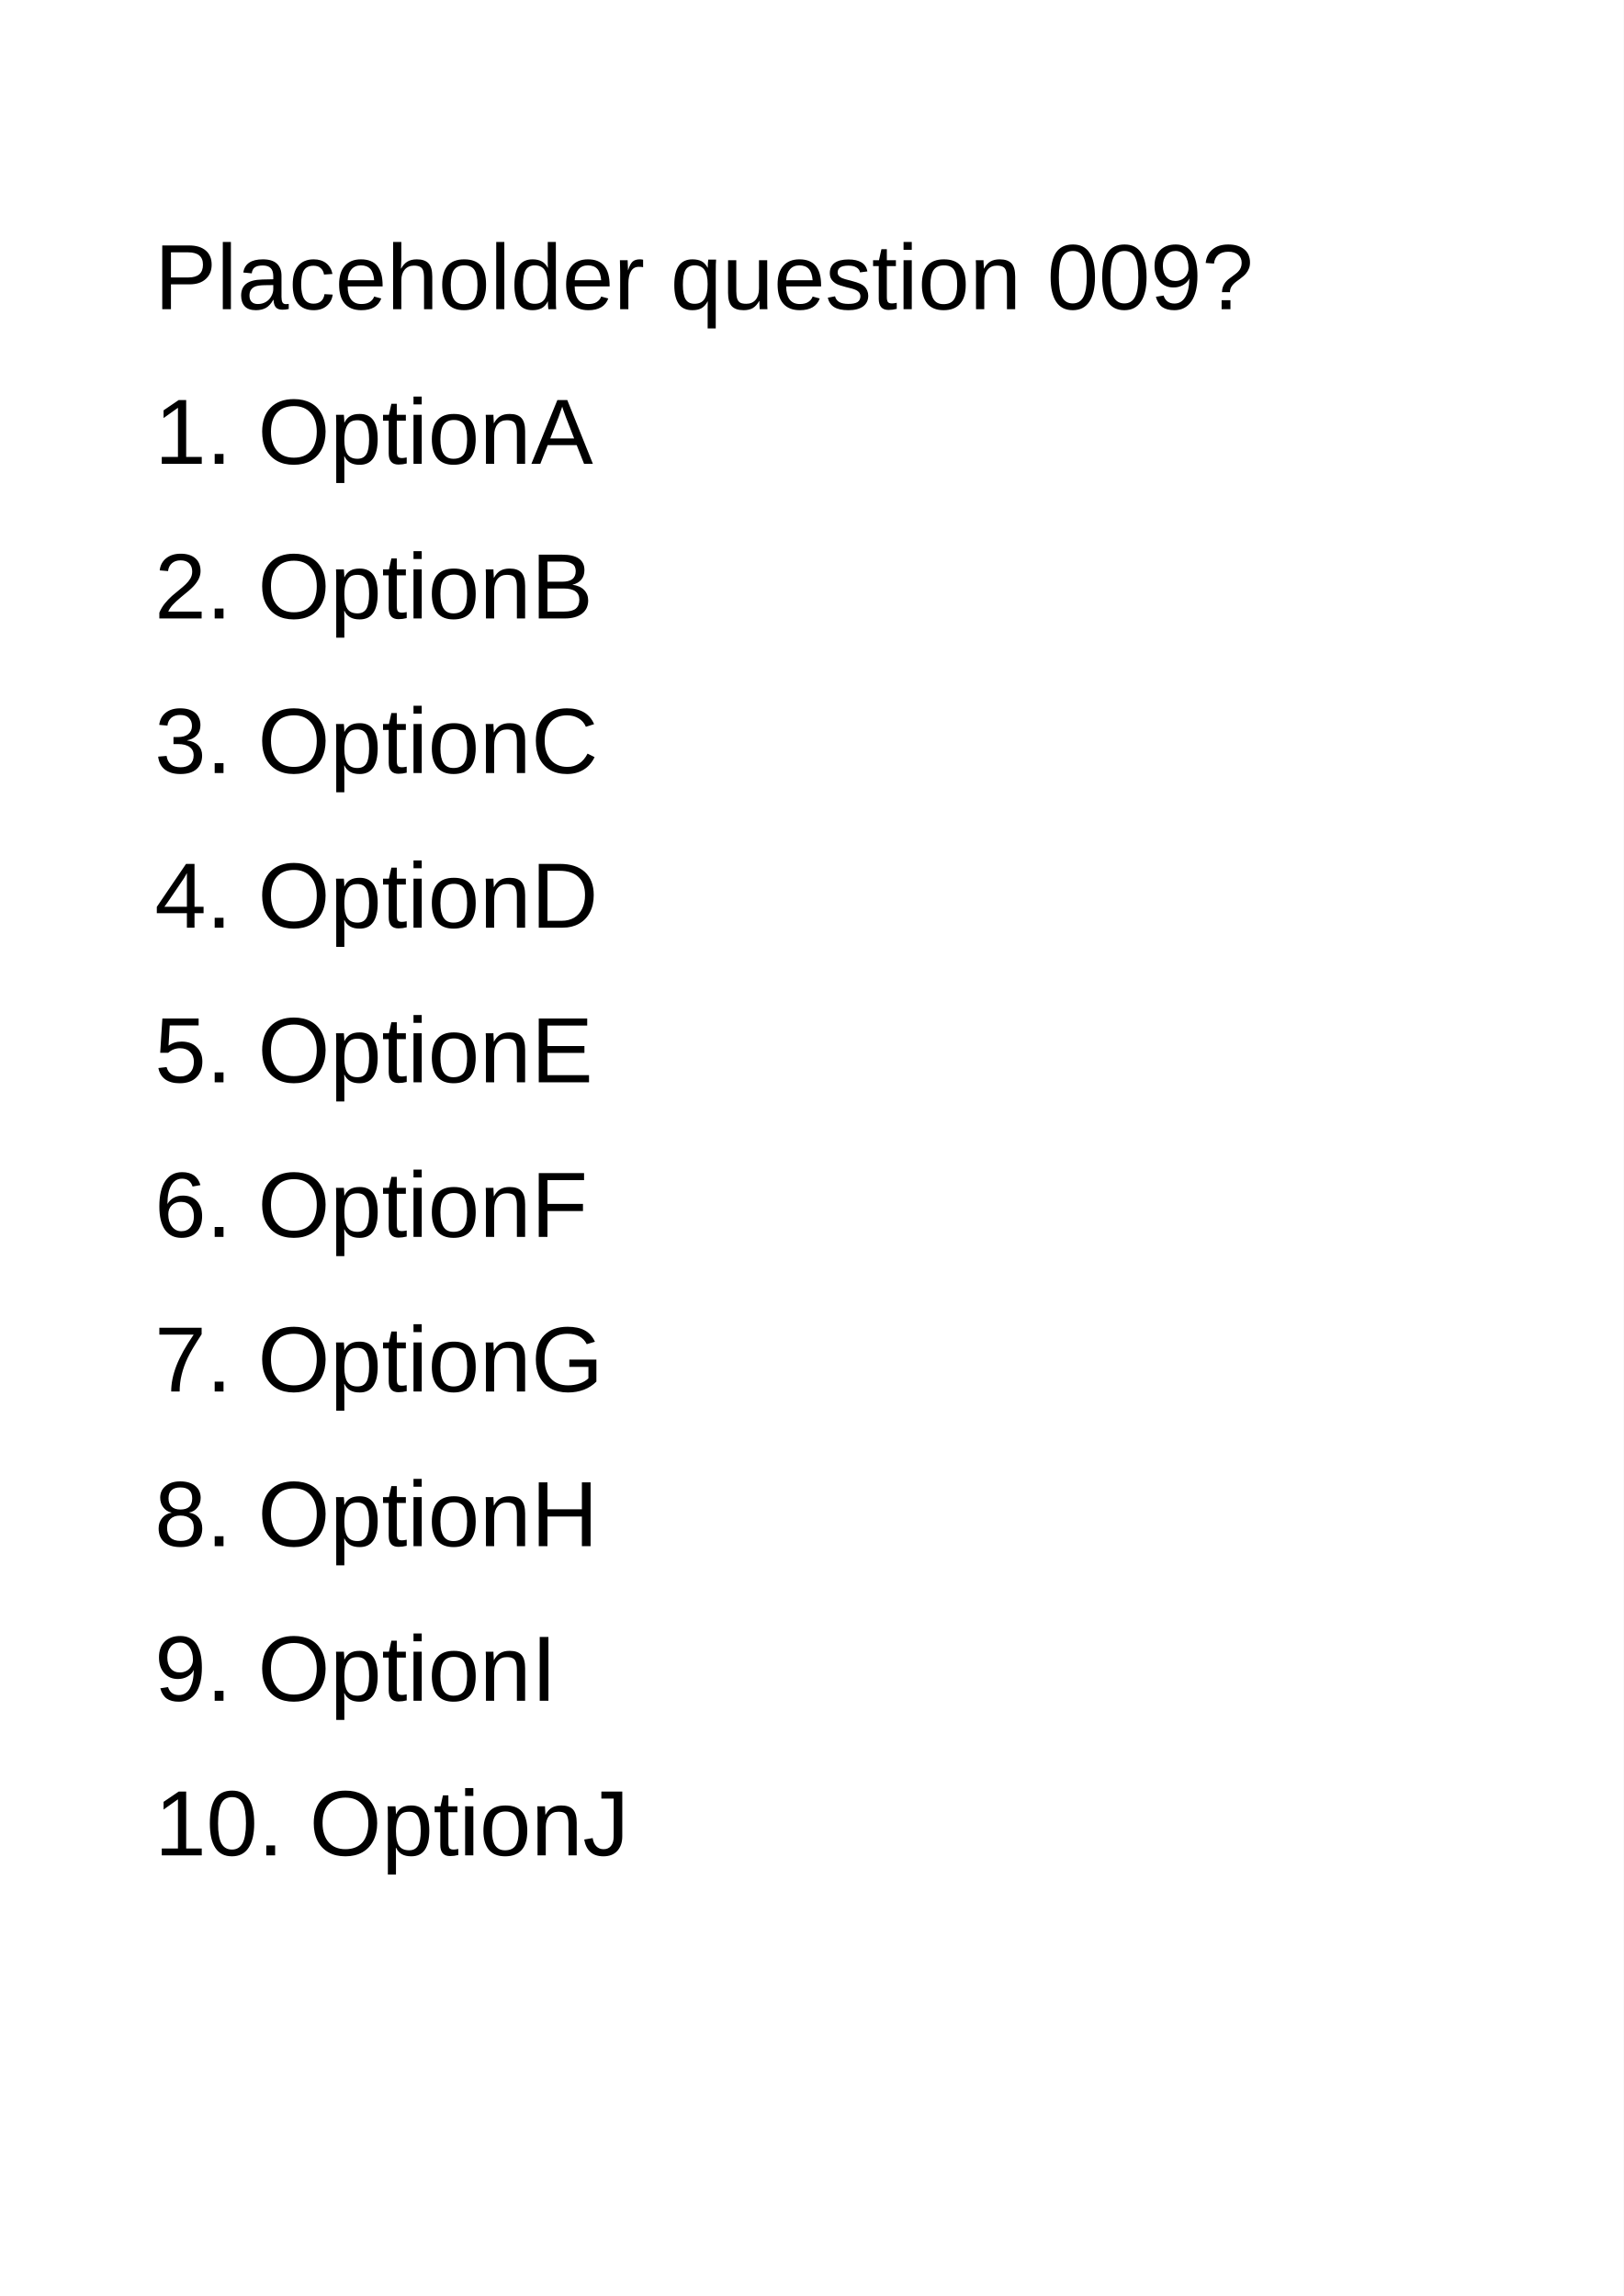
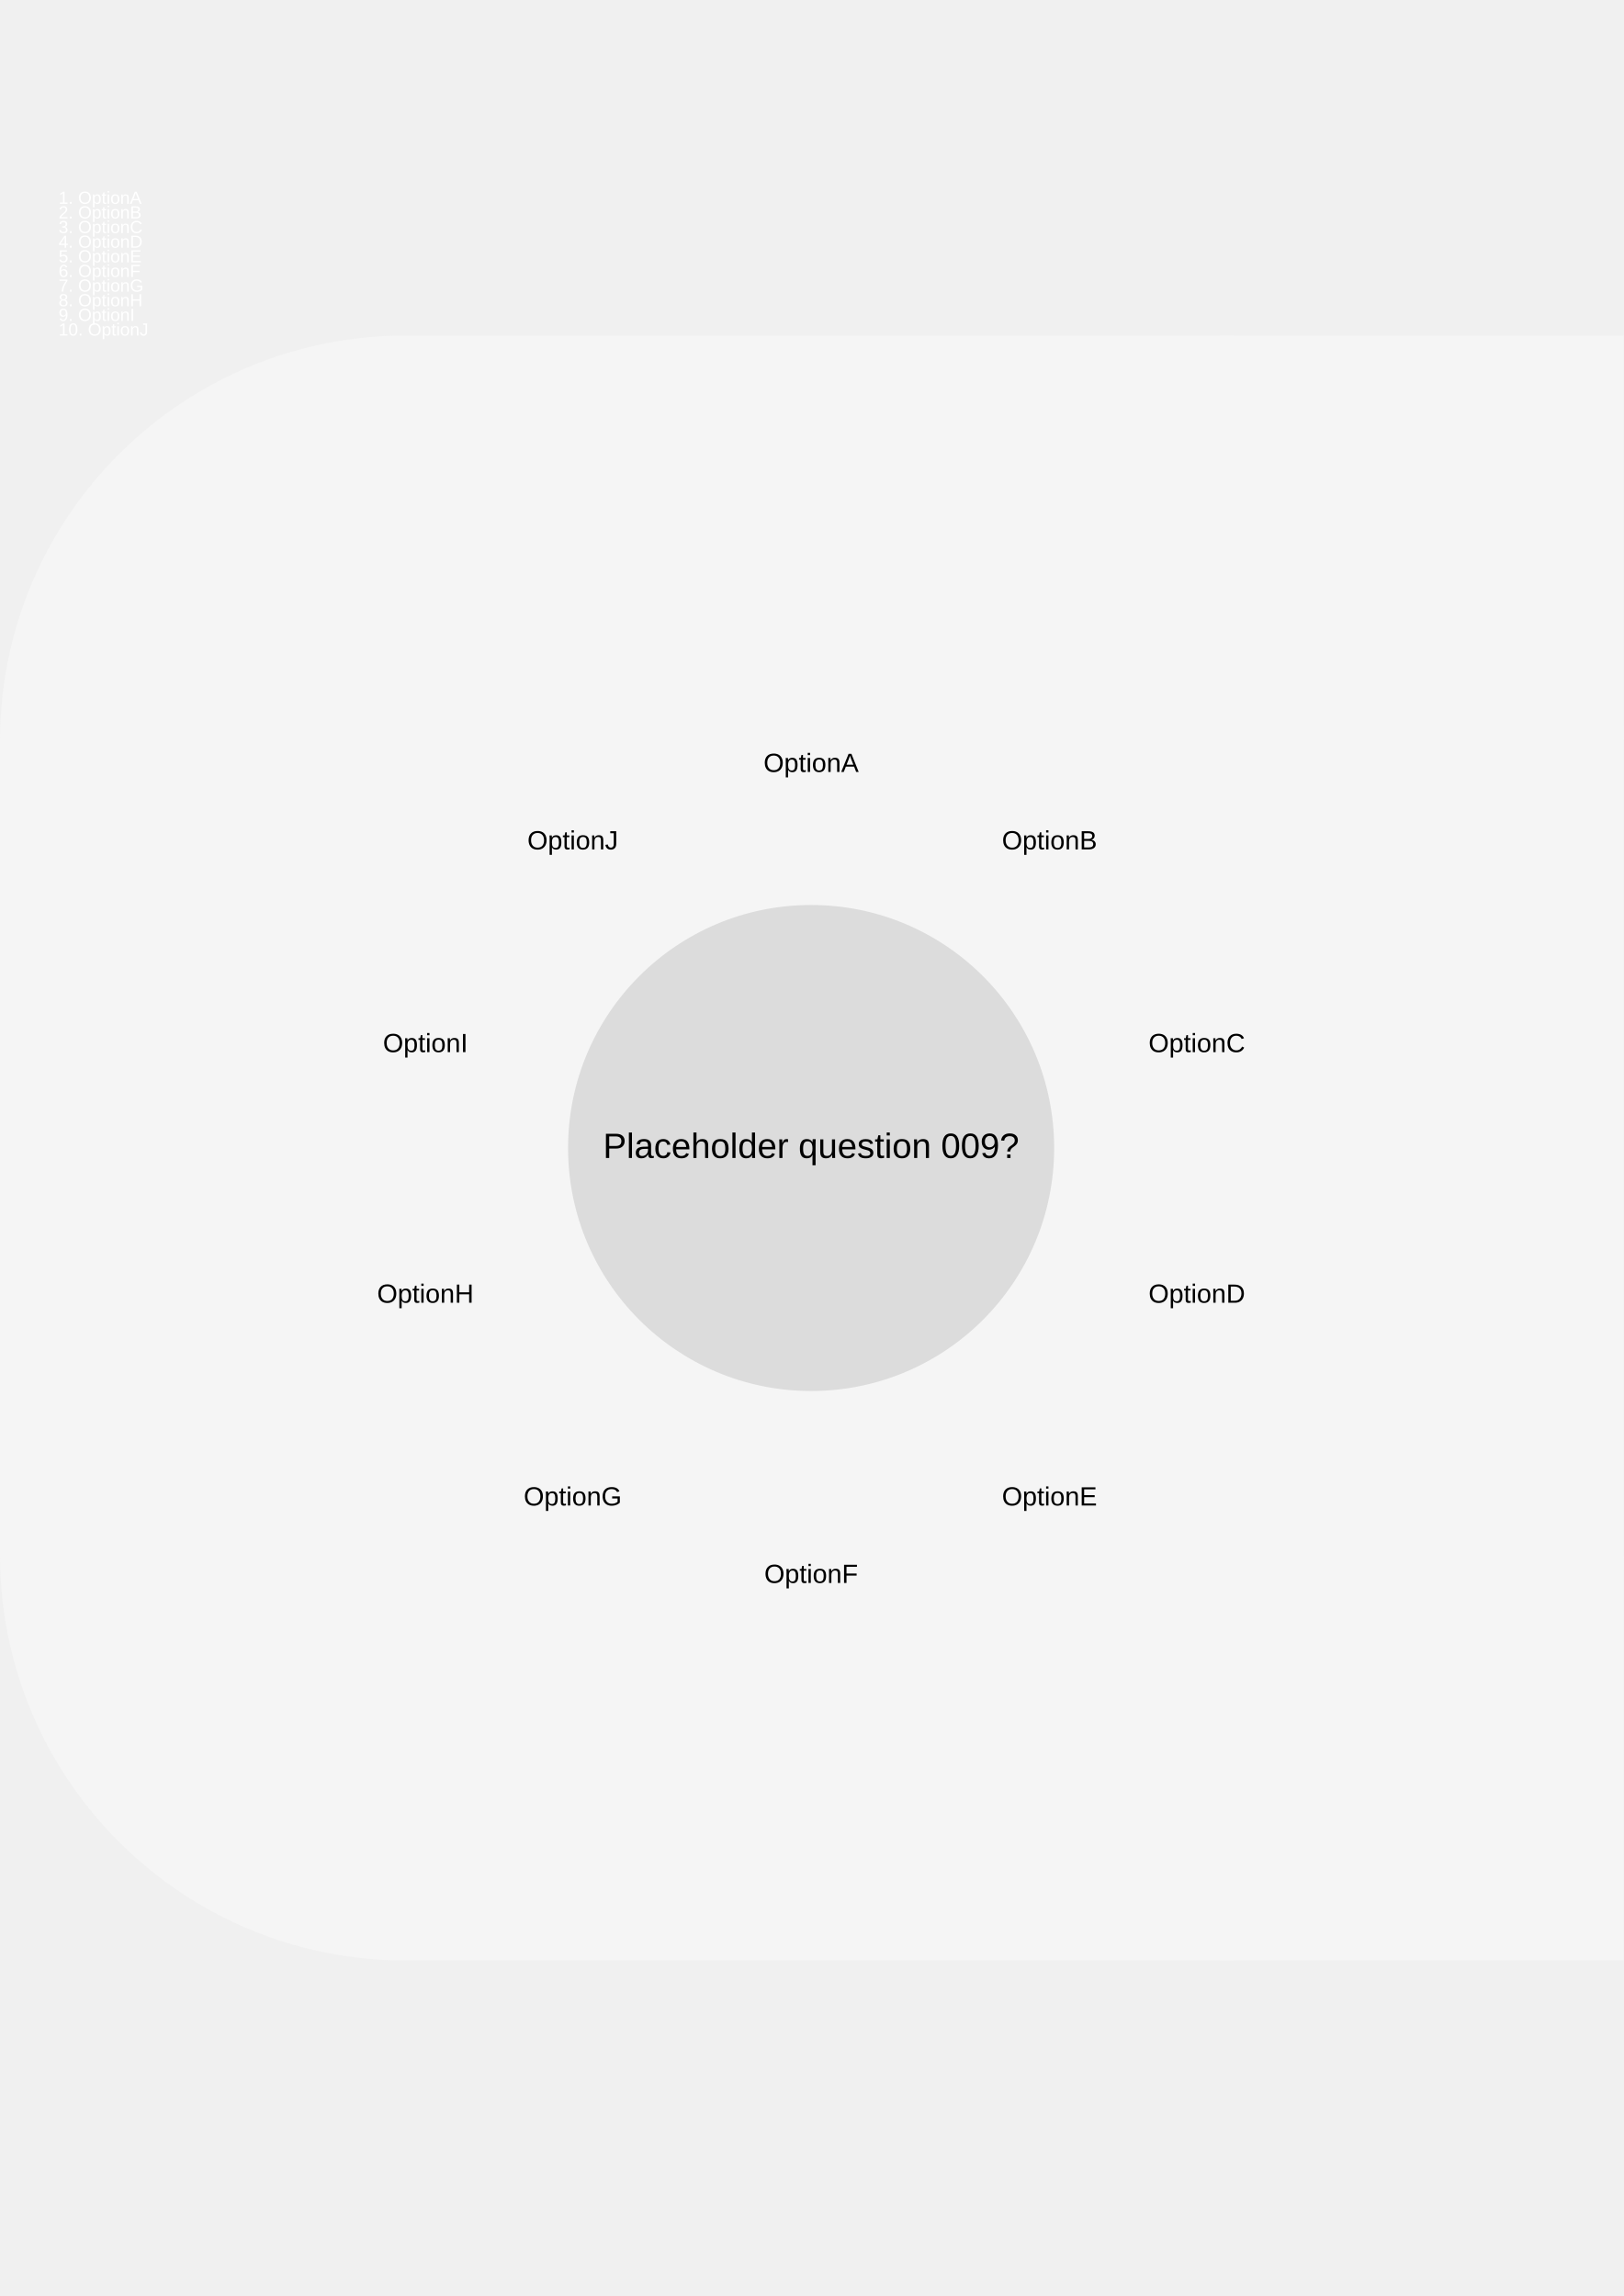
- <svg xmlns="http://www.w3.org/2000/svg" baseProfile="full" height="297mm" version="1.1" viewBox="0 0 210 297" width="210mm">
+ <svg xmlns="http://www.w3.org/2000/svg" baseProfile="full" height="297mm" version="1.1" viewBox="0 0 1109 1110" width="210mm">
  <defs />
-   <rect fill="white" height="297" width="210" x="0" y="0" />
-   <g font-family="Arial" font-size="12">
-     <text fill="black" x="20" y="40">Placeholder question 009?</text>
-     <text fill="black" x="20" y="60">1. OptionA</text>
-     <text fill="black" x="20" y="80">2. OptionB</text>
-     <text fill="black" x="20" y="100">3. OptionC</text>
-     <text fill="black" x="20" y="120">4. OptionD</text>
-     <text fill="black" x="20" y="140">5. OptionE</text>
-     <text fill="black" x="20" y="160">6. OptionF</text>
-     <text fill="black" x="20" y="180">7. OptionG</text>
-     <text fill="black" x="20" y="200">8. OptionH</text>
-     <text fill="black" x="20" y="220">9. OptionI</text>
-     <text fill="black" x="20" y="240">10. OptionJ</text>
+   <rect fill="#f5f5f5" height="1110" rx="277" ry="277" width="1109" x="0" y="0" />
+   <path d="M 832,0 L 1109,0 L 1109,277 Q 1054,55 832,0 Z" fill="#f5f5f5" />
+   <path d="M 832,1110 L 1109,1110 L 1109,833 Q 1054,1055 832,1110 Z" fill="#f5f5f5" />
+   <circle cx="554" cy="555" fill="#dcdcdc" r="166" />
+   <g dominant-baseline="middle" font-family="Arial" font-size="24" text-anchor="middle">
+     <text x="554" y="555">Placeholder question 009?</text>
  </g>
+   <text fill="white" font-family="Arial" font-size="12" x="40" y="-90">1. OptionA</text>
+   <text fill="white" font-family="Arial" font-size="12" x="40" y="-80">2. OptionB</text>
+   <text fill="white" font-family="Arial" font-size="12" x="40" y="-70">3. OptionC</text>
+   <text fill="white" font-family="Arial" font-size="12" x="40" y="-60">4. OptionD</text>
+   <text fill="white" font-family="Arial" font-size="12" x="40" y="-50">5. OptionE</text>
+   <text fill="white" font-family="Arial" font-size="12" x="40" y="-40">6. OptionF</text>
+   <text fill="white" font-family="Arial" font-size="12" x="40" y="-30">7. OptionG</text>
+   <text fill="white" font-family="Arial" font-size="12" x="40" y="-20">8. OptionH</text>
+   <text fill="white" font-family="Arial" font-size="12" x="40" y="-10">9. OptionI</text>
+   <text fill="white" font-family="Arial" font-size="12" x="40" y="0">10. OptionJ</text>
+   <g dominant-baseline="middle" font-family="Arial" font-size="18" text-anchor="middle">
+     <text x="554.0" y="263.0" />
+     <text x="554.0" y="293.0">OptionA</text>
+   </g>
+   <g dominant-baseline="middle" font-family="Arial" font-size="16" text-anchor="middle" />
+   <g dominant-baseline="middle" font-family="Arial" font-size="18" text-anchor="middle">
+     <text x="716.817" y="315.902" />
+     <text x="716.817" y="345.902">OptionB</text>
+   </g>
+   <g dominant-baseline="middle" font-family="Arial" font-size="16" text-anchor="middle" />
+   <g dominant-baseline="middle" font-family="Arial" font-size="18" text-anchor="middle">
+     <text x="817.443" y="454.402" />
+     <text x="817.443" y="484.402">OptionC</text>
+   </g>
+   <g dominant-baseline="middle" font-family="Arial" font-size="16" text-anchor="middle" />
+   <g dominant-baseline="middle" font-family="Arial" font-size="18" text-anchor="middle">
+     <text x="817.443" y="625.598" />
+     <text x="817.443" y="655.598">OptionD</text>
+   </g>
+   <g dominant-baseline="middle" font-family="Arial" font-size="16" text-anchor="middle" />
+   <g dominant-baseline="middle" font-family="Arial" font-size="18" text-anchor="middle">
+     <text x="716.817" y="764.098" />
+     <text x="716.817" y="794.098">OptionE</text>
+   </g>
+   <g dominant-baseline="middle" font-family="Arial" font-size="16" text-anchor="middle" />
+   <g dominant-baseline="middle" font-family="Arial" font-size="18" text-anchor="middle">
+     <text x="554.0" y="817.0" />
+     <text x="554.0" y="847.0">OptionF</text>
+   </g>
+   <g dominant-baseline="middle" font-family="Arial" font-size="16" text-anchor="middle" />
+   <g dominant-baseline="middle" font-family="Arial" font-size="18" text-anchor="middle">
+     <text x="391.183" y="764.098" />
+     <text x="391.183" y="794.098">OptionG</text>
+   </g>
+   <g dominant-baseline="middle" font-family="Arial" font-size="16" text-anchor="middle" />
+   <g dominant-baseline="middle" font-family="Arial" font-size="18" text-anchor="middle">
+     <text x="290.557" y="625.598" />
+     <text x="290.557" y="655.598">OptionH</text>
+   </g>
+   <g dominant-baseline="middle" font-family="Arial" font-size="16" text-anchor="middle" />
+   <g dominant-baseline="middle" font-family="Arial" font-size="18" text-anchor="middle">
+     <text x="290.557" y="454.402" />
+     <text x="290.557" y="484.402">OptionI</text>
+   </g>
+   <g dominant-baseline="middle" font-family="Arial" font-size="16" text-anchor="middle" />
+   <g dominant-baseline="middle" font-family="Arial" font-size="18" text-anchor="middle">
+     <text x="391.183" y="315.902" />
+     <text x="391.183" y="345.902">OptionJ</text>
+   </g>
+   <g dominant-baseline="middle" font-family="Arial" font-size="16" text-anchor="middle" />
</svg>
